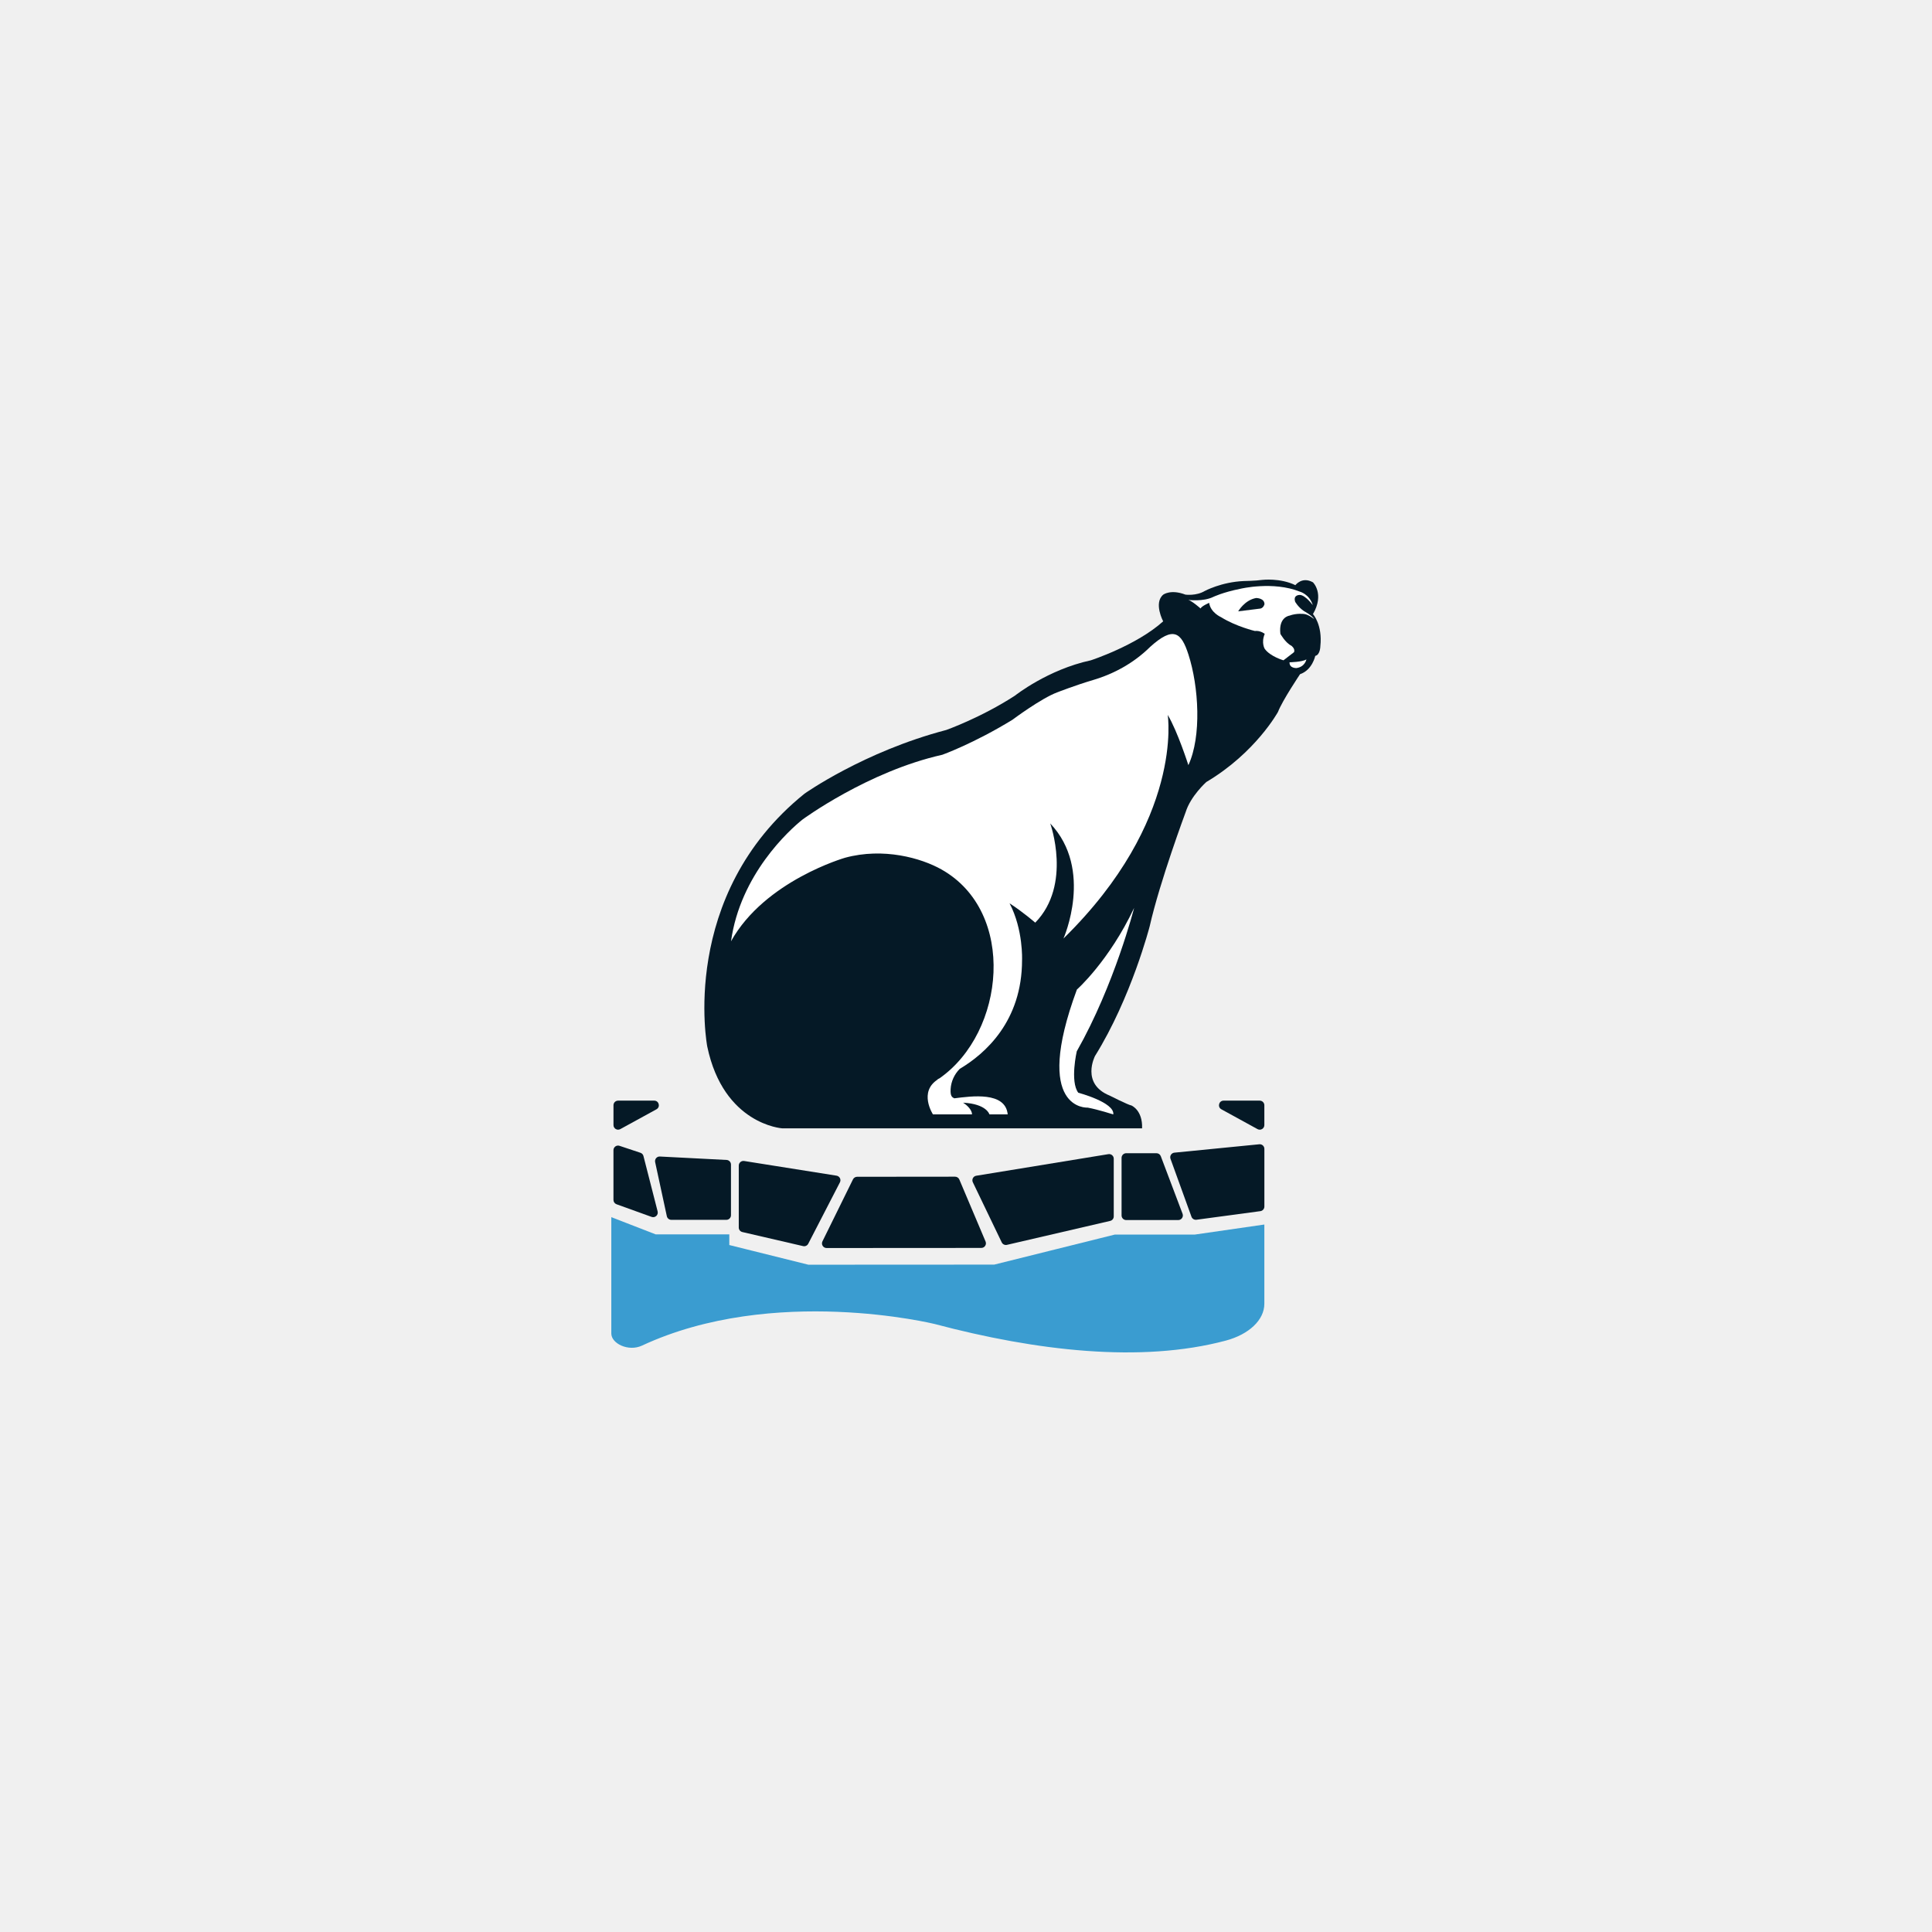
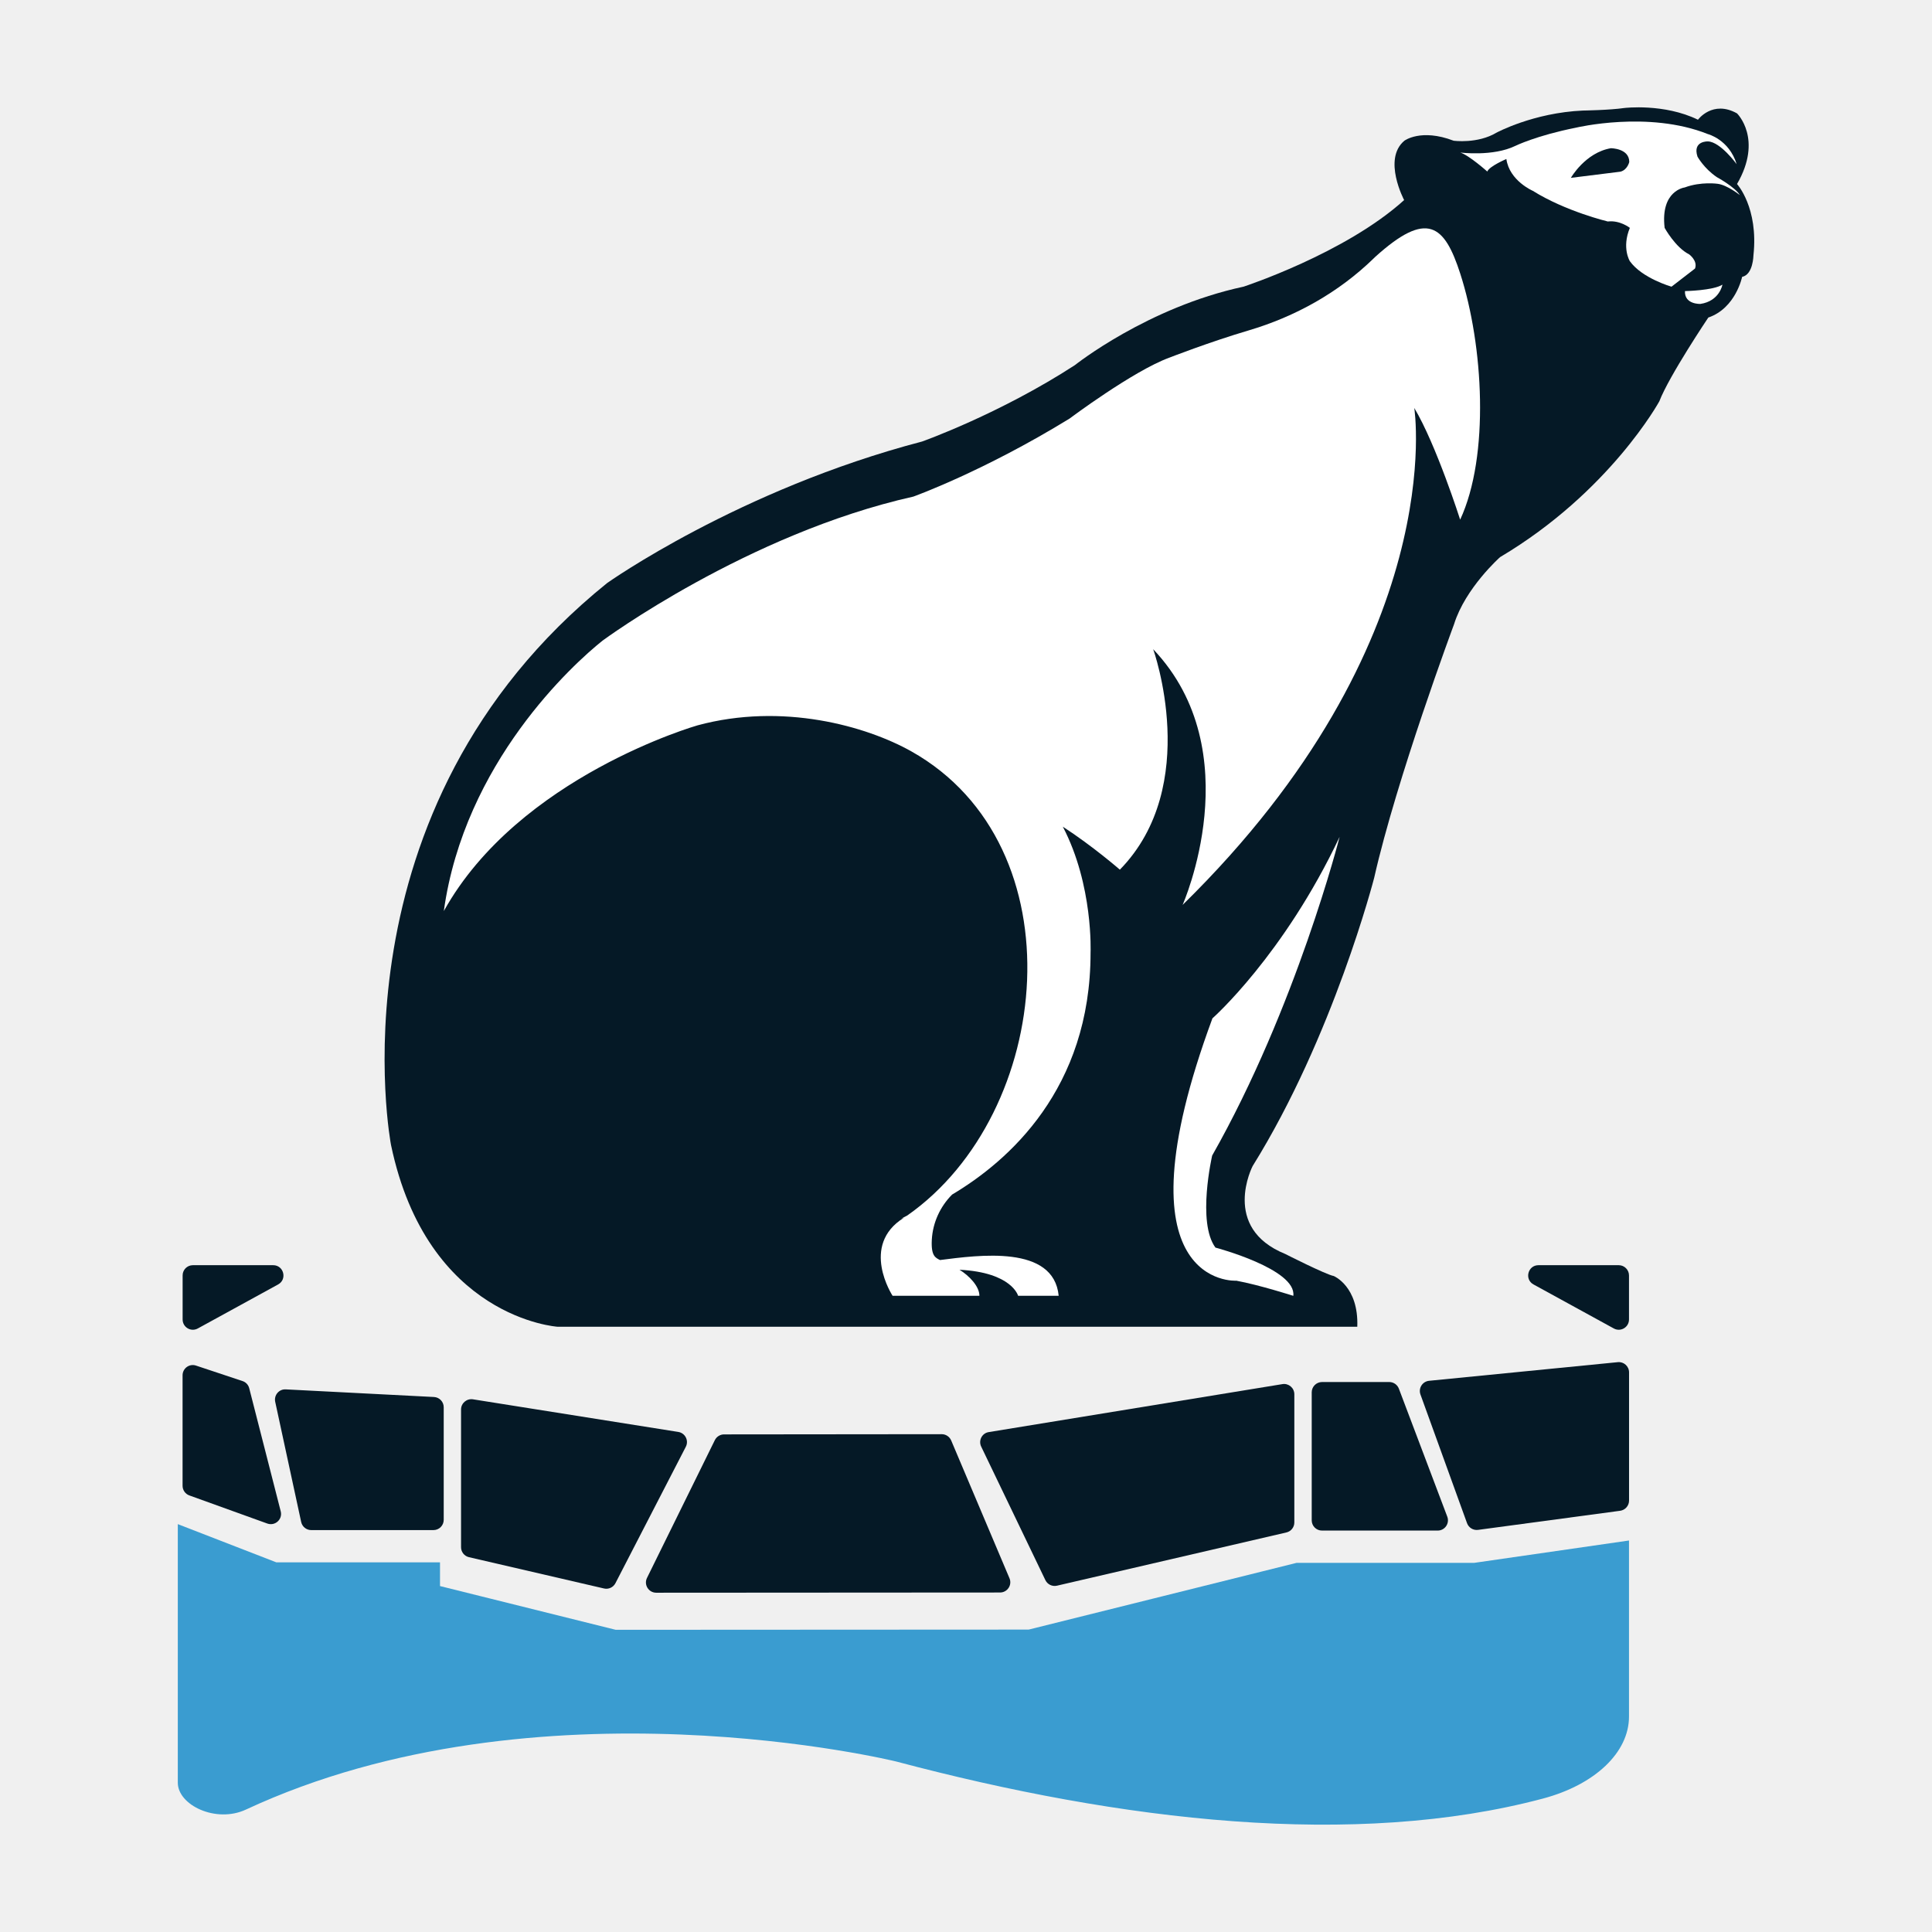
- <svg xmlns="http://www.w3.org/2000/svg" version="1.1" id="Layer_1" x="0px" y="0px" viewBox="0 0 800 800" style="enable-background:new 0 0 800 800;" xml:space="preserve">
+ <svg xmlns="http://www.w3.org/2000/svg" version="1.1" id="Layer_1" x="0px" y="0px" viewBox="220 220 360 360" style="enable-background:new 0 0 800 800;" xml:space="preserve">
  <style type="text/css">
	.st0{fill:#051926;}
	.st1{fill:#FFFFFF;}
	.st2{fill:#3A9CD0;}
</style>
  <g>
    <g>
      <path class="st0" d="M544.62,271.59c0,0-1.19,5.84-6.3,7.58c0,0-7.3,10.86-9.13,15.61c0,0-9.22,16.89-29.67,29.03    c0,0-6.48,5.75-8.58,12.51c0,0-10.7,28.71-14.88,47.24c0,0-7.6,29.54-22.65,53.72c0,0-5.97,11.5,6.08,16.38    c0,0,7.53,3.83,9.04,4.11c0,0,4.66,1.92,4.38,9.45h-41.9H323.9c0,0-24.28-1.55-31.04-33.87c0,0-12.05-62.53,40.26-104.7    c0,0,24.56-17.44,58.7-26.38c0,0,14.42-5.11,28.48-14.24c0,0,13.51-10.77,31.4-14.61c0,0,18.94-6.18,29.94-16.14    c0,0-4.06-7.64,0.05-11.06c0,0,3.08-2.33,9.17,0c0,0,4.45,0.62,8.01-1.51c0,0,6.85-3.7,16.09-4.11c0,0,4.93-0.07,7.74-0.48    c0,0,7.39-0.89,13.69,2.19c0,0,2.72-3.73,7.28-1.18c0,0,4.88,4.74,0,13.16c0,0,4.02,4.38,3.06,13.28    C546.72,267.57,546.7,271.16,544.62,271.59z" />
      <g>
        <path class="st1" d="M523.17,262.46c-0.01,0.02-0.02,0.03-0.03,0.06C523.16,262.49,523.17,262.46,523.17,262.46z" />
        <path class="st1" d="M539.91,253.01c-2.42-1.64-3.61-3.83-3.61-3.83c-0.96-2.97,1.96-2.83,1.96-2.83     c2.33,0.09,5.34,4.24,5.34,4.24c-1.41-4.61-5.38-5.61-5.38-5.61c-11.07-4.43-24.56-1.19-24.56-1.19     c-7.35,1.46-11.27,3.38-11.27,3.38c-4.2,2.05-10.3,1.25-10.3,1.25c1.64,0.5,5.04,3.54,5.04,3.54c0.41-1,3.56-2.33,3.56-2.33     c0.57,4.06,4.93,5.93,4.93,5.93c6.14,3.84,13.97,5.71,13.97,5.71c2.28-0.27,4.11,1.19,4.11,1.19c-1.55,3.74,0,6.21,0,6.21     c2.28,3.19,7.76,4.75,7.76,4.75l4.38-3.38c0.55-1.46-1.1-2.65-1.1-2.65c-2.56-1.28-4.56-4.93-4.56-4.93     c-0.82-6.98,3.74-7.53,3.74-7.53c3.06-1.14,6.16-0.68,6.16-0.68c1.78,0.23,4.11,2.1,4.11,2.1     C543.29,254.84,539.91,253.01,539.91,253.01z" />
      </g>
      <g>
        <path class="st0" d="M512.71,253.14l9.23-1.15c1.32-0.33,1.65-1.81,1.65-1.81c0-2.56-3.43-2.56-3.43-2.56     C515.38,248.44,512.71,253.14,512.71,253.14z" />
      </g>
      <path class="st1" d="M469.62,375.93c0,0-8.08,31.77-23.75,59.39c0,0-2.87,12.44,0.61,17.15c0,0,15.14,4,14.51,8.99    c0,0-6.33-2.03-10.61-2.82c0,0-23.08,1.5-4.46-48.89C445.94,409.75,459.22,397.97,469.62,375.93z" />
      <path class="st1" d="M540.95,273.04c0,0-0.52,3.06-4.1,3.59c0,0-3,0.14-2.88-2.39C533.97,274.24,539.22,274.15,540.95,273.04z" />
      <g>
        <path class="st1" d="M492.1,271c-2.95-9.14-6.18-11.87-15.83-3.15c-0.12,0.11-0.23,0.22-0.34,0.33     c-6.52,6.33-14.55,10.81-23.27,13.39c-7.37,2.18-14.81,5.09-14.81,5.09c-6.71,2.46-18.59,11.36-18.59,11.36     c-16.07,9.86-29.06,14.51-29.06,14.51c-30.97,6.94-57.92,26.84-57.92,26.84c-5.47,4.36-25.74,22.73-29.58,50.39     c13.97-25.1,47.27-34.6,47.27-34.6c15.84-4.29,31.45,0.12,39.87,4.86c31.26,17.6,26.44,67.39-0.77,86.46     c-0.39,0.2-0.76,0.42-1.17,0.61c0,0,0.2-0.06,0.53-0.18c-8.26,5.13-2.11,14.54-2.11,14.54h16.18c0-1.77-1.93-3.76-3.71-4.85     c9.78,0.49,10.92,4.85,10.92,4.85h7.56c-0.93-9.55-14.93-7.57-22.12-6.66c-0.82-0.43-1.69-0.73-1.52-3.8     c0.18-3.19,1.56-6.17,3.78-8.4c10.46-6.22,25.81-19.66,25.8-45.07c0,0,0.54-12.57-5.17-23.48c5.63,3.65,10.63,8.01,10.63,8.01     c15.34-15.7,6.21-41.08,6.21-41.08c18.16,19.13,5.48,47.65,5.48,47.65c50.02-49.04,43.17-92.6,43.17-92.6     c4.09,6.83,8.55,20.81,8.55,20.81C497.6,304.96,496.41,284.33,492.1,271z M412.3,382.99C412.3,382.98,412.3,382.98,412.3,382.99     L412.3,382.99C412.3,382.99,412.3,382.99,412.3,382.99z" />
      </g>
    </g>
    <g>
      <path class="st0" d="M271.28,481.2l4.84,22.4c0.19,0.88,0.97,1.51,1.87,1.51h22.78c1.06,0,1.91-0.86,1.91-1.91v-20.98    c0-1.02-0.8-1.86-1.82-1.91l-27.62-1.42C271.99,478.82,271.02,479.97,271.28,481.2z" />
      <path class="st0" d="M464.42,479.44v23.85c0,1.06,0.86,1.91,1.91,1.91h21.56c1.34,0,2.26-1.34,1.79-2.59l-9.02-23.85    c-0.28-0.74-0.99-1.24-1.79-1.24h-12.54C465.27,477.53,464.42,478.39,464.42,479.44z" />
      <path class="st0" d="M353.2,488.35l-12.64,25.67c-0.63,1.27,0.3,2.76,1.72,2.76l64.06-0.04c1.37,0,2.3-1.4,1.76-2.66l-10.86-25.67    c-0.3-0.71-1-1.17-1.76-1.17l-40.57,0.04C354.19,487.28,353.52,487.7,353.2,488.35z" />
      <path class="st0" d="M305.91,482.64v25.66c0,0.89,0.61,1.66,1.48,1.86l25.16,5.83c0.85,0.2,1.73-0.21,2.13-0.99l13.11-25.41    c0.6-1.16-0.11-2.56-1.4-2.77l-38.27-6.08C306.96,480.57,305.91,481.46,305.91,482.64z" />
      <path class="st0" d="M254.02,476.27v20.58c0,0.81,0.51,1.53,1.26,1.8l14.53,5.24c1.45,0.52,2.88-0.79,2.5-2.27l-5.87-22.94    c-0.16-0.63-0.63-1.14-1.25-1.34l-8.66-2.88C255.3,474.04,254.02,474.96,254.02,476.27z" />
      <path class="st0" d="M402.83,489.55l11.96,24.88c0.39,0.81,1.28,1.24,2.16,1.04l42.75-9.92c0.87-0.2,1.48-0.97,1.48-1.86v-6.08    v-5.68v-1.1v-6.5v-4.53c0-1.18-1.06-2.08-2.22-1.89l-54.72,8.94C402.99,487.04,402.28,488.4,402.83,489.55z" />
      <path class="st0" d="M484.68,479.84l8.68,23.98c0.31,0.85,1.16,1.37,2.06,1.25l26.47-3.56c0.95-0.13,1.66-0.94,1.66-1.9v-23.89    c0-1.13-0.98-2.02-2.1-1.9l-35.15,3.47C485.05,477.41,484.26,478.67,484.68,479.84z" />
    </g>
    <path class="st0" d="M521.63,455.75h-14.96c-1.98,0-2.66,2.64-0.92,3.59l14.96,8.2c1.28,0.7,2.83-0.22,2.83-1.68v-8.2   C523.54,456.61,522.68,455.75,521.63,455.75z" />
    <path class="st0" d="M255.94,455.75h14.96c1.98,0,2.66,2.64,0.92,3.59l-14.96,8.2c-1.28,0.7-2.83-0.22-2.83-1.68v-8.2   C254.02,456.61,254.88,455.75,255.94,455.75z" />
    <path class="st2" d="M523.54,507.05l-28.87,4.17h-33.09l-49.9,12.43l-76.95,0.04l-32.74-8.15v-4.42h-30.5L253.13,504v5.76l0,0v3.04   l0,0v4.38v1.38v4.38l0,0v3.04h0v5.76h0V539v0v1.26v3.12v0v8.8v0c0,4.16,7.09,7.61,12.69,5.01c54.46-25.35,121.17-8.96,121.17-8.96   c42.07,11.16,85.46,16.24,120.54,6.9c9.67-2.58,16.01-8.58,16.01-15.27l0-5.07h0v-5.76h0l0-2.34c0,0,0,0,0-0.01v0   c0,0,0-0.28,0-0.69h0v-4.38v-1.38v-2.35l0,0c0,0,0-0.18,0-0.47v-1.56h0c0-1.41,0-3.04,0-3.04h0V507.05z" />
  </g>
</svg>
